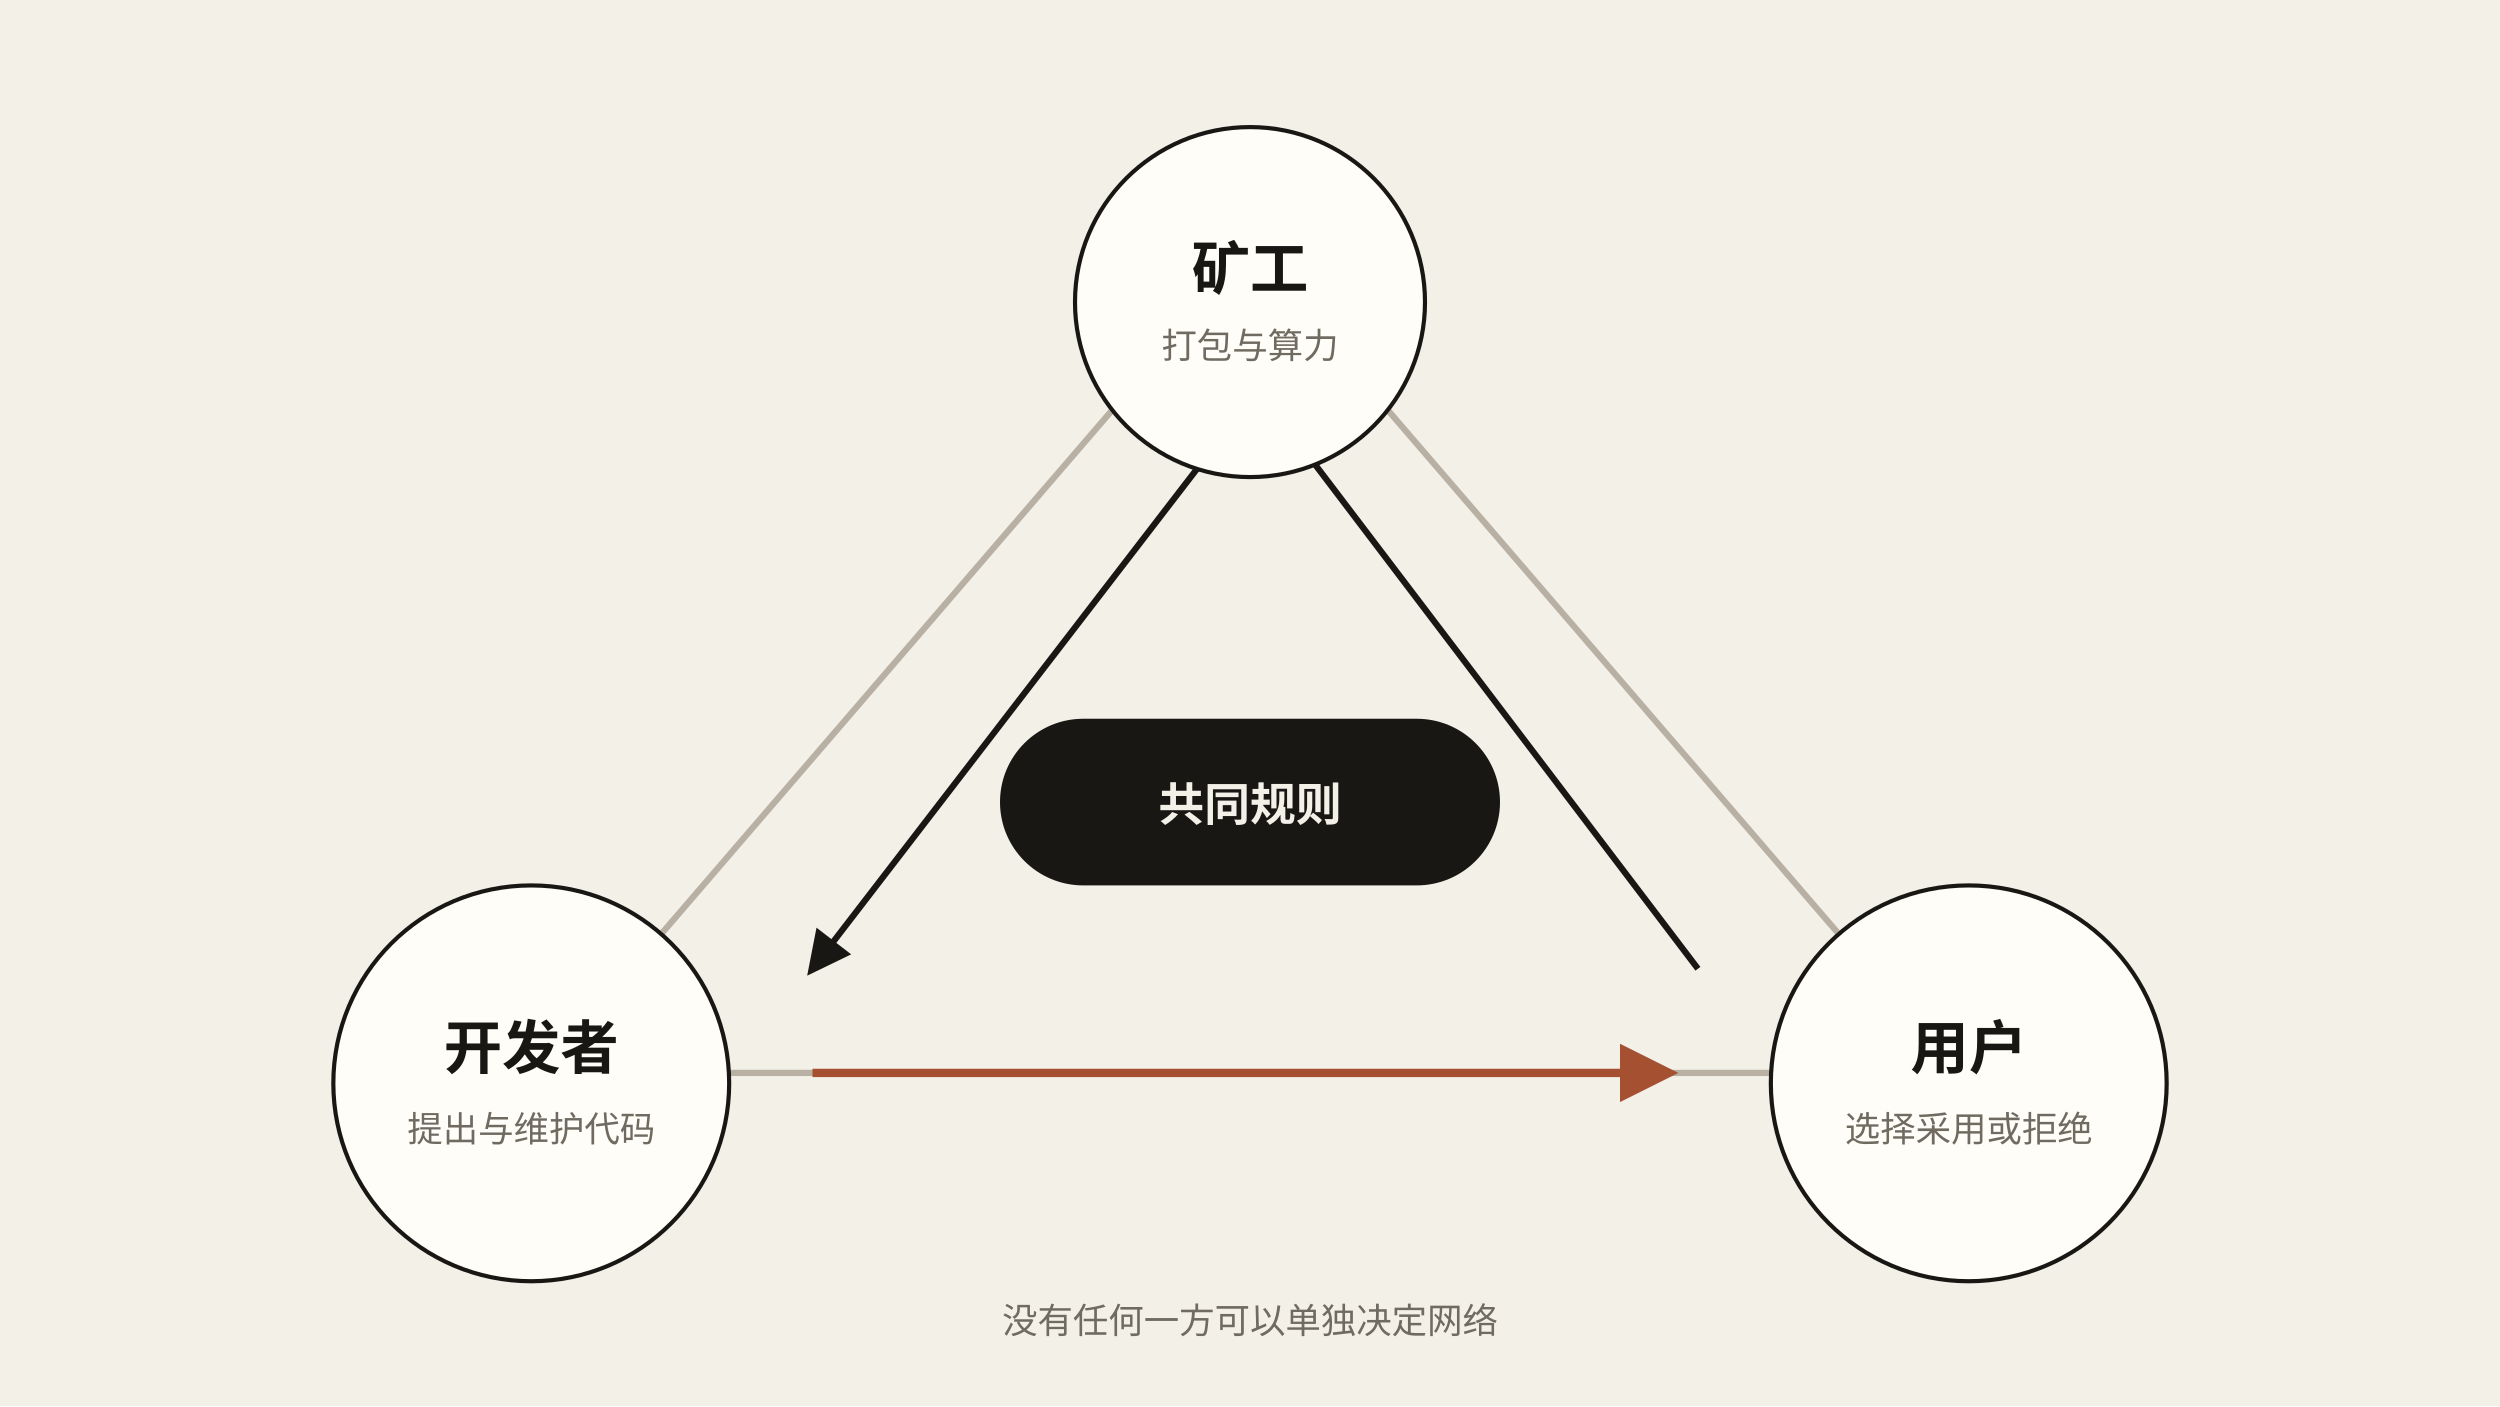
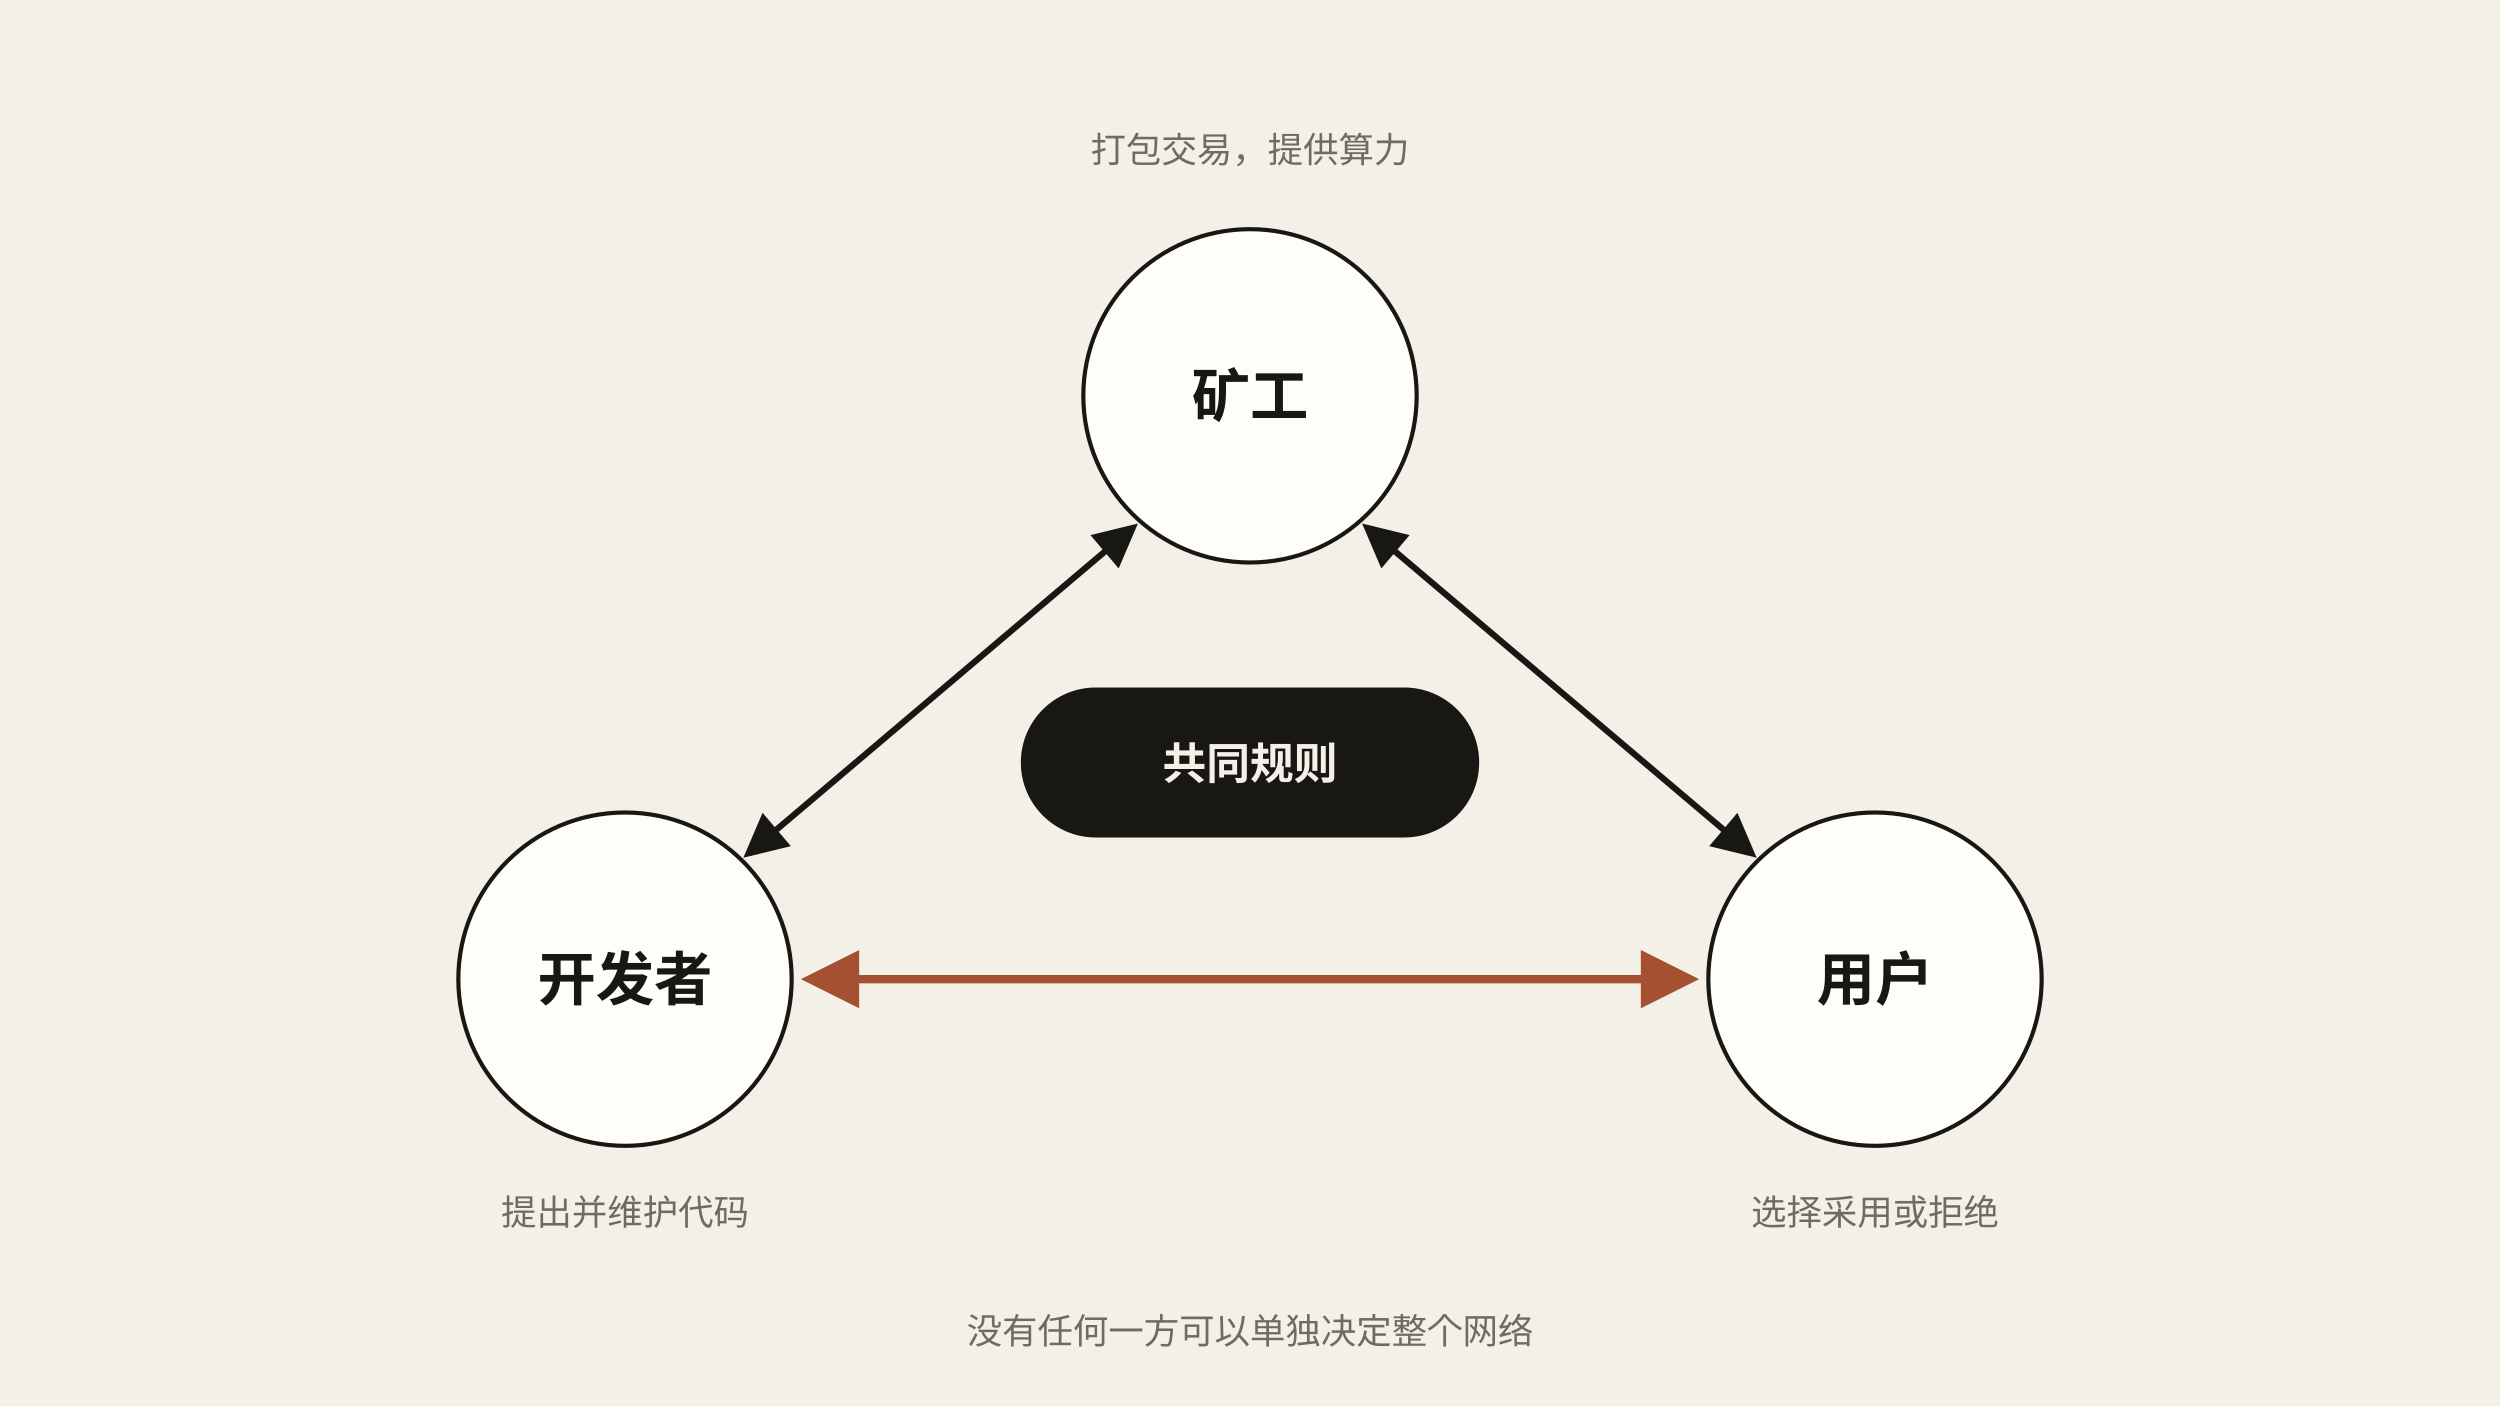
<svg xmlns="http://www.w3.org/2000/svg" width="1200" height="675" viewBox="0 0 1200 675" role="img" aria-labelledby="title desc">
  <rect width="1200" height="675" fill="#f3f0e8" />
  <style>
    text { font-family: Arial, "Microsoft YaHei", "PingFang SC", sans-serif; fill: #181714; letter-spacing: 0; }
    .eyebrow { font-size: 21px; font-weight: 700; }
    .label { font-size: 28px; font-weight: 700; }
    .small { font-size: 17px; fill: #706b61; }
    .number { font-size: 17px; font-weight: 700; fill: #a65032; }
    .inverse { fill: #f3f0e8; }
    .node { fill: #fffdf8; stroke: #181714; stroke-width: 2; }
    .soft { fill: none; stroke: #b8b0a3; stroke-width: 2; }
    .strong { fill: none; stroke: #181714; stroke-width: 3; }
    .accent { fill: none; stroke: #a65032; stroke-width: 4; }
  </style>
  <defs>
    <marker id="arrow" viewBox="0 0 10 10" refX="8" refY="5" markerWidth="7" markerHeight="7" orient="auto-start-reverse">
      <path d="M 0 0 L 10 5 L 0 10 z" fill="#181714" />
    </marker>
    <marker id="arrow-accent" viewBox="0 0 10 10" refX="8" refY="5" markerWidth="7" markerHeight="7" orient="auto-start-reverse">
      <path d="M 0 0 L 10 5 L 0 10 z" fill="#a65032" />
    </marker>
  </defs>
-   <path d="M600 120 L260 515 L940 515 Z" fill="none" stroke="#b8b0a3" stroke-width="3" />
-   <path class="strong" d="M600 192 L390 465" marker-end="url(#arrow)" />
-   <path class="strong" d="M815 465 L610 195" marker-end="url(#arrow)" />
-   <path class="accent" d="M390 515 H800" marker-end="url(#arrow-accent)" />
+   <path class="strong" d="M543 254 L360 409" marker-start="url(#arrow)" marker-end="url(#arrow)" />
+   <path class="strong" d="M657 254 L840 409" marker-start="url(#arrow)" marker-end="url(#arrow)" />
+   <path class="accent" d="M390 470 H810" marker-start="url(#arrow-accent)" marker-end="url(#arrow-accent)" />
  <g>
-     <circle cx="600" cy="145" r="84" fill="#fffdf8" stroke="#181714" stroke-width="2" />
-     <text class="label" x="600" y="139" text-anchor="middle" style="font-size:28px">矿工</text>
-     <text class="small" x="600" y="172" text-anchor="middle" style="font-size:17px">打包与算力</text>
+     <circle cx="600" cy="190" r="80" fill="#fffdf8" stroke="#181714" stroke-width="2" />
+     <text class="label" x="600" y="200.08" text-anchor="middle" style="font-size:28px">矿工</text>
+     <text class="small" x="600" y="78" text-anchor="middle">打包交易，提供算力</text>
  </g>
  <g>
-     <circle cx="255" cy="520" r="95" fill="#fffdf8" stroke="#181714" stroke-width="2" />
-     <text class="label" x="255" y="513" text-anchor="middle" style="font-size:28px">开发者</text>
-     <text class="small" x="255" y="548" text-anchor="middle" style="font-size:17px">提出与维护代码</text>
+     <circle cx="300" cy="470" r="80" fill="#fffdf8" stroke="#181714" stroke-width="2" />
+     <text class="label" x="300" y="480.08" text-anchor="middle" style="font-size:28px">开发者</text>
+     <text class="small" x="300" y="588" text-anchor="middle">提出并维护代码</text>
  </g>
  <g>
-     <circle cx="945" cy="520" r="95" fill="#fffdf8" stroke="#181714" stroke-width="2" />
-     <text class="label" x="945" y="513" text-anchor="middle" style="font-size:28px">用户</text>
-     <text class="small" x="945" y="548" text-anchor="middle" style="font-size:17px">选择采用或拒绝</text>
+     <circle cx="900" cy="470" r="80" fill="#fffdf8" stroke="#181714" stroke-width="2" />
+     <text class="label" x="900" y="480.08" text-anchor="middle" style="font-size:28px">用户</text>
+     <text class="small" x="900" y="588" text-anchor="middle">选择采用或拒绝</text>
  </g>
-   <rect x="480" y="345" width="240" height="80" rx="40" fill="#181714" />
-   <text class="inverse" x="600" y="394" text-anchor="middle" style="font-size:22px;font-weight:700">共同规则</text>
-   <text class="small" x="600" y="640" text-anchor="middle">没有任何一方可以单独决定网络</text>
+   <rect x="490" y="330" width="220" height="72" rx="36" fill="#181714" />
+   <text class="inverse" x="600" y="374" text-anchor="middle" style="font-size:21px;font-weight:700">共同规则</text>
+   <text class="small" x="600" y="645" text-anchor="middle">没有任何一方可以单独决定整个网络</text>
</svg>
